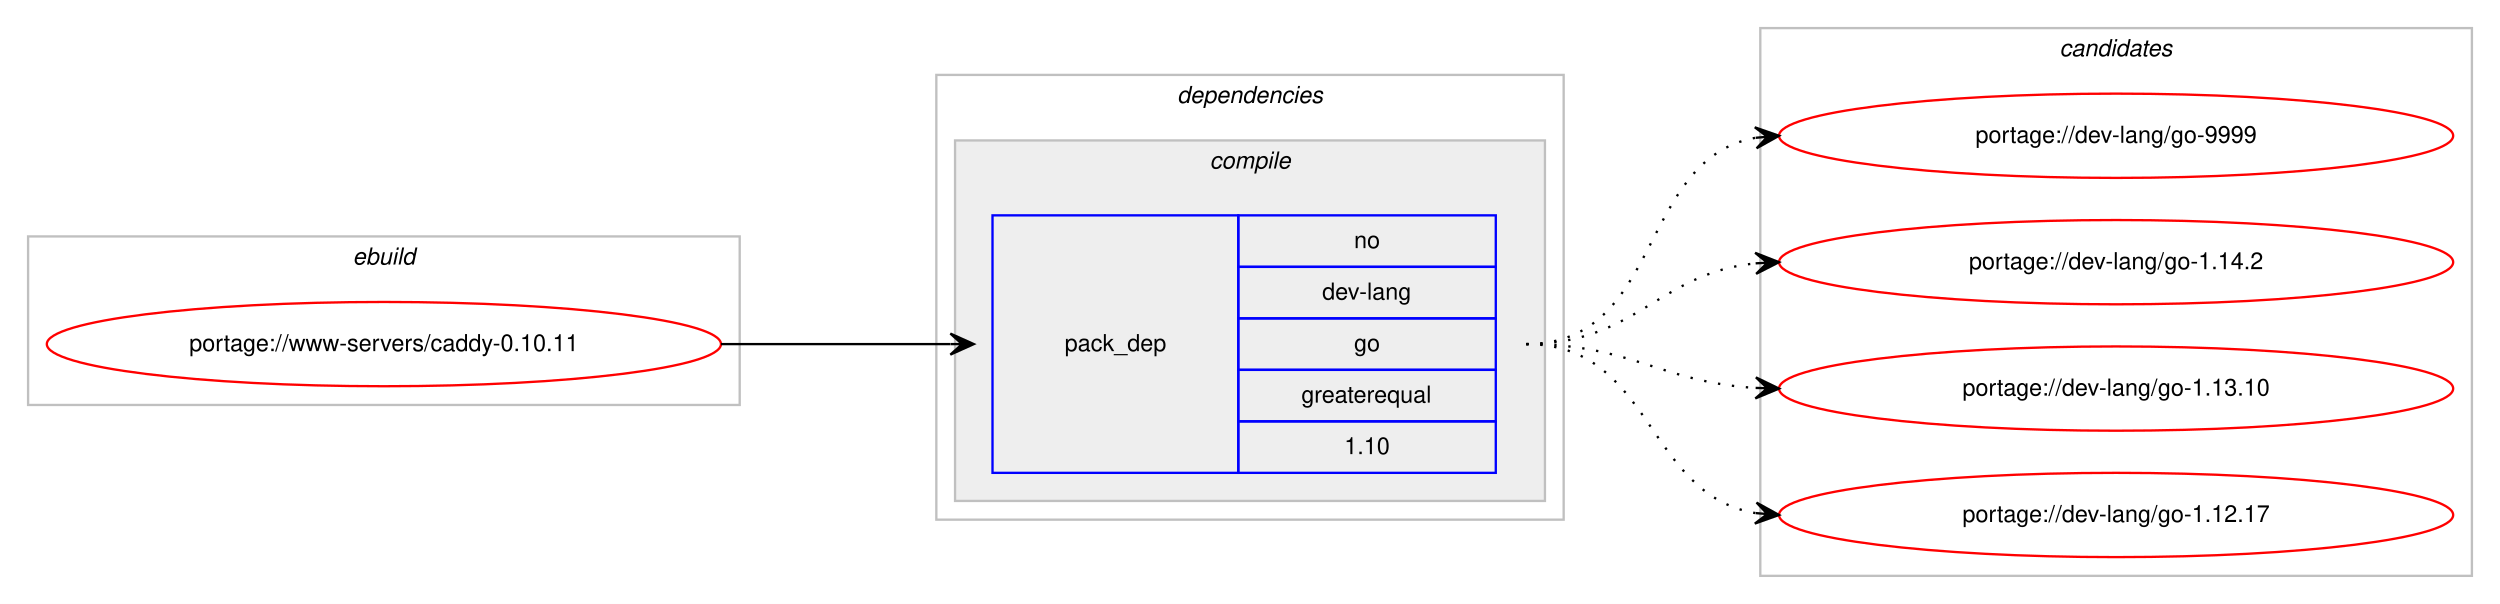
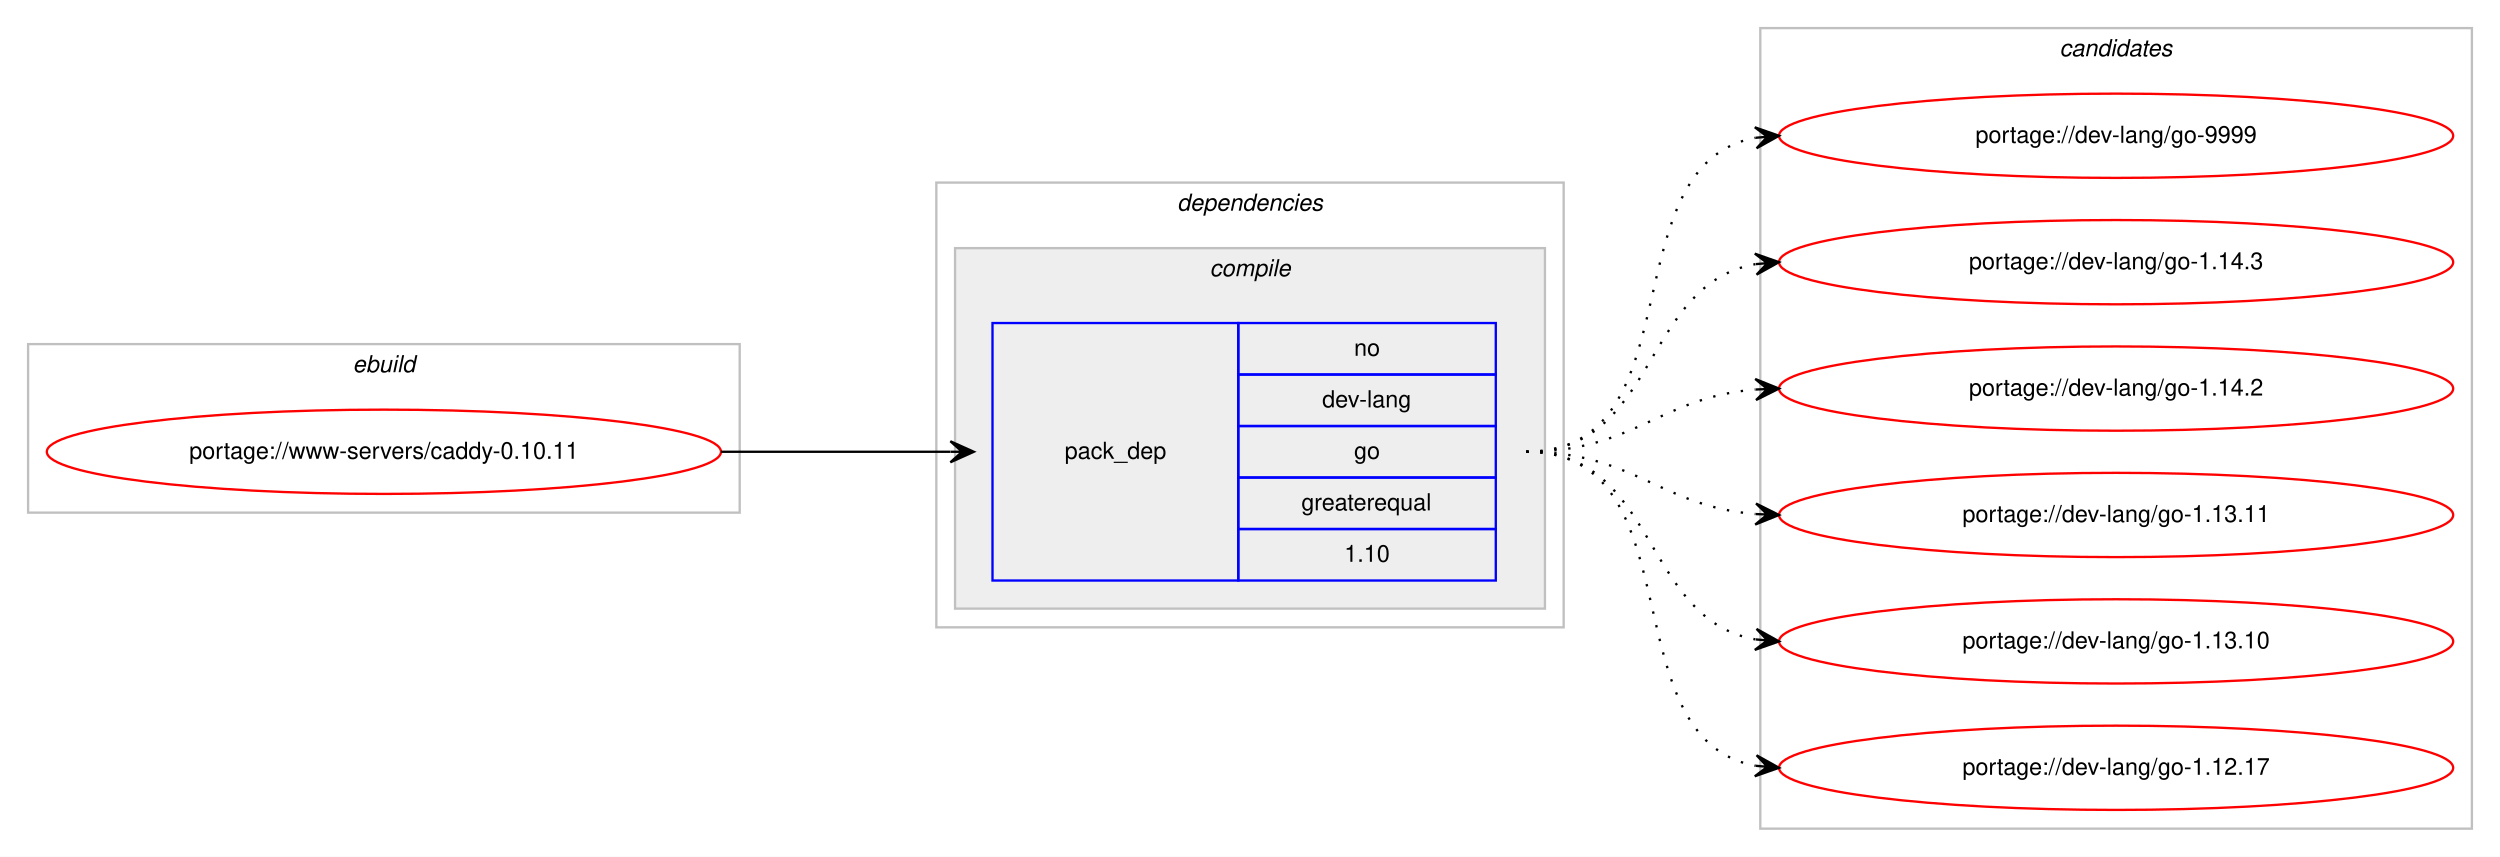
- <svg xmlns="http://www.w3.org/2000/svg" xmlns:xlink="http://www.w3.org/1999/xlink" width="1068pt" height="258pt" viewBox="0.00 0.00 1068.00 258.00">
-   <g id="graph0" class="graph" transform="scale(1 1) rotate(0) translate(4 254)">
-     <polygon fill="#ffffff" stroke="transparent" points="-4,4 -4,-254 1064,-254 1064,4 -4,4" />
+ <svg xmlns="http://www.w3.org/2000/svg" xmlns:xlink="http://www.w3.org/1999/xlink" width="1068pt" height="366pt" viewBox="0.00 0.00 1068.00 366.00">
+   <g id="graph0" class="graph" transform="scale(1 1) rotate(0) translate(4 362)">
+     <polygon fill="#ffffff" stroke="transparent" points="-4,4 -4,-362 1064,-362 1064,4 -4,4" />
    <g id="clust1" class="cluster">
-       <polygon fill="none" stroke="#c0c0c0" points="8,-81 8,-153 312,-153 312,-81 8,-81" />
-       <text text-anchor="start" x="146.663" y="-141" font-family="Helvetica,sans-Serif" font-style="italic" font-size="10.00" fill="#000000">ebuild</text>
+       <polygon fill="none" stroke="#c0c0c0" points="8,-143 8,-215 312,-215 312,-143 8,-143" />
+       <text text-anchor="start" x="146.663" y="-203" font-family="Helvetica,sans-Serif" font-style="italic" font-size="10.00" fill="#000000">ebuild</text>
    </g>
    <g id="clust2" class="cluster">
-       <polygon fill="none" stroke="#c0c0c0" points="396,-32 396,-222 664,-222 664,-32 396,-32" />
-       <text text-anchor="start" x="498.875" y="-210" font-family="Helvetica,sans-Serif" font-style="italic" font-size="10.00" fill="#000000">dependencies</text>
+       <polygon fill="none" stroke="#c0c0c0" points="396,-94 396,-284 664,-284 664,-94 396,-94" />
+       <text text-anchor="start" x="498.875" y="-272" font-family="Helvetica,sans-Serif" font-style="italic" font-size="10.00" fill="#000000">dependencies</text>
    </g>
    <g id="clust3" class="cluster">
-       <polygon fill="#eeeeee" stroke="#c0c0c0" points="404,-40 404,-194 656,-194 656,-40 404,-40" />
-       <text text-anchor="start" x="512.778" y="-182" font-family="Helvetica,sans-Serif" font-style="italic" font-size="10.00" fill="#000000">compile</text>
+       <polygon fill="#eeeeee" stroke="#c0c0c0" points="404,-102 404,-256 656,-256 656,-102 404,-102" />
+       <text text-anchor="start" x="512.778" y="-244" font-family="Helvetica,sans-Serif" font-style="italic" font-size="10.00" fill="#000000">compile</text>
    </g>
    <g id="clust7" class="cluster">
-       <polygon fill="none" stroke="#c0c0c0" points="748,-8 748,-242 1052,-242 1052,-8 748,-8" />
-       <text text-anchor="start" x="875.824" y="-230" font-family="Helvetica,sans-Serif" font-style="italic" font-size="10.00" fill="#000000">candidates</text>
+       <polygon fill="none" stroke="#c0c0c0" points="748,-8 748,-350 1052,-350 1052,-8 748,-8" />
+       <text text-anchor="start" x="875.824" y="-338" font-family="Helvetica,sans-Serif" font-style="italic" font-size="10.00" fill="#000000">candidates</text>
    </g>
    <g id="node1" class="node">
      <g id="a_node1">
        <a xlink:href="../www-servers/caddy-0.10.11.svg" xlink:title="portage://www-servers/caddy-0.10.11">
-           <ellipse fill="none" stroke="#ff0000" cx="160" cy="-107" rx="144" ry="18" />
-           <text text-anchor="middle" x="160" y="-104" font-family="Helvetica,sans-Serif" font-size="10.00" fill="#000000">portage://www-servers/caddy-0.10.11</text>
+           <ellipse fill="none" stroke="#ff0000" cx="160" cy="-169" rx="144" ry="18" />
+           <text text-anchor="middle" x="160" y="-166" font-family="Helvetica,sans-Serif" font-size="10.00" fill="#000000">portage://www-servers/caddy-0.10.11</text>
        </a>
      </g>
    </g>
    <g id="node2" class="node">
-       <polygon fill="none" stroke="#0000ff" points="420,-52 420,-162 525,-162 525,-52 420,-52" />
-       <text text-anchor="start" x="450.823" y="-104" font-family="Helvetica,sans-Serif" font-size="10.00" fill="#000000">pack_dep</text>
-       <polygon fill="none" stroke="#0000ff" points="525,-140 525,-162 635,-162 635,-140 525,-140" />
-       <text text-anchor="start" x="574.441" y="-148" font-family="Helvetica,sans-Serif" font-size="10.00" fill="#000000">no</text>
-       <polygon fill="none" stroke="#0000ff" points="525,-118 525,-140 635,-140 635,-118 525,-118" />
-       <text text-anchor="start" x="560.828" y="-126" font-family="Helvetica,sans-Serif" font-size="10.00" fill="#000000">dev-lang</text>
-       <polygon fill="none" stroke="#0000ff" points="525,-96 525,-118 635,-118 635,-96 525,-96" />
-       <text text-anchor="start" x="574.441" y="-104" font-family="Helvetica,sans-Serif" font-size="10.00" fill="#000000">go</text>
-       <polygon fill="none" stroke="#0000ff" points="525,-74 525,-96 635,-96 635,-74 525,-74" />
-       <text text-anchor="start" x="551.936" y="-82" font-family="Helvetica,sans-Serif" font-size="10.00" fill="#000000">greaterequal</text>
-       <polygon fill="none" stroke="#0000ff" points="525,-52 525,-74 635,-74 635,-52 525,-52" />
-       <text text-anchor="start" x="570.272" y="-60" font-family="Helvetica,sans-Serif" font-size="10.00" fill="#000000">1.10</text>
+       <polygon fill="none" stroke="#0000ff" points="420,-114 420,-224 525,-224 525,-114 420,-114" />
+       <text text-anchor="start" x="450.823" y="-166" font-family="Helvetica,sans-Serif" font-size="10.00" fill="#000000">pack_dep</text>
+       <polygon fill="none" stroke="#0000ff" points="525,-202 525,-224 635,-224 635,-202 525,-202" />
+       <text text-anchor="start" x="574.441" y="-210" font-family="Helvetica,sans-Serif" font-size="10.00" fill="#000000">no</text>
+       <polygon fill="none" stroke="#0000ff" points="525,-180 525,-202 635,-202 635,-180 525,-180" />
+       <text text-anchor="start" x="560.828" y="-188" font-family="Helvetica,sans-Serif" font-size="10.00" fill="#000000">dev-lang</text>
+       <polygon fill="none" stroke="#0000ff" points="525,-158 525,-180 635,-180 635,-158 525,-158" />
+       <text text-anchor="start" x="574.441" y="-166" font-family="Helvetica,sans-Serif" font-size="10.00" fill="#000000">go</text>
+       <polygon fill="none" stroke="#0000ff" points="525,-136 525,-158 635,-158 635,-136 525,-136" />
+       <text text-anchor="start" x="551.936" y="-144" font-family="Helvetica,sans-Serif" font-size="10.00" fill="#000000">greaterequal</text>
+       <polygon fill="none" stroke="#0000ff" points="525,-114 525,-136 635,-136 635,-114 525,-114" />
+       <text text-anchor="start" x="570.272" y="-122" font-family="Helvetica,sans-Serif" font-size="10.00" fill="#000000">1.10</text>
    </g>
    <g id="edge1" class="edge">
-       <path fill="none" stroke="#000000" d="M304,-107C348.438,-107 362.02,-107 401.878,-107" />
-       <polygon fill="#000000" stroke="#000000" points="412,-107 402,-111.5 407,-107 402,-107 402,-107 402,-107 407,-107 402,-102.5 412,-107 412,-107" />
+       <path fill="none" stroke="#000000" d="M304,-169C348.438,-169 362.02,-169 401.878,-169" />
+       <polygon fill="#000000" stroke="#000000" points="412,-169 402,-173.5 407,-169 402,-169 402,-169 402,-169 407,-169 402,-164.5 412,-169 412,-169" />
    </g>
    <g id="node3" class="node">
      <g id="a_node3">
        <a xlink:href="../dev-lang/go-9999.svg" xlink:title="portage://dev-lang/go-9999">
-           <ellipse fill="none" stroke="#ff0000" cx="900" cy="-196" rx="144" ry="18" />
-           <text text-anchor="middle" x="900" y="-193" font-family="Helvetica,sans-Serif" font-size="10.00" fill="#000000">portage://dev-lang/go-9999</text>
+           <ellipse fill="none" stroke="#ff0000" cx="900" cy="-304" rx="144" ry="18" />
+           <text text-anchor="middle" x="900" y="-301" font-family="Helvetica,sans-Serif" font-size="10.00" fill="#000000">portage://dev-lang/go-9999</text>
        </a>
      </g>
    </g>
    <g id="edge2" class="edge">
-       <path fill="none" stroke="#000000" stroke-dasharray="1,5" d="M648,-107C706.554,-107 695.453,-185.876 745.845,-195.119" />
-       <polygon fill="#000000" stroke="#000000" points="756,-196 745.649,-199.619 751.019,-195.568 746.037,-195.136 746.037,-195.136 746.037,-195.136 751.019,-195.568 746.426,-190.653 756,-196 756,-196" />
+       <path fill="none" stroke="#000000" stroke-dasharray="1,5" d="M648,-169C721.236,-169 683.175,-291.64 745.977,-303.138" />
+       <polygon fill="#000000" stroke="#000000" points="756,-304 745.651,-307.626 751.018,-303.572 746.037,-303.143 746.037,-303.143 746.037,-303.143 751.018,-303.572 746.423,-298.659 756,-304 756,-304" />
    </g>
    <g id="node4" class="node">
      <g id="a_node4">
-         <a xlink:href="../dev-lang/go-1.14.2.svg" xlink:title="portage://dev-lang/go-1.14.2">
-           <ellipse fill="none" stroke="#ff0000" cx="900" cy="-142" rx="144" ry="18" />
-           <text text-anchor="middle" x="900" y="-139" font-family="Helvetica,sans-Serif" font-size="10.00" fill="#000000">portage://dev-lang/go-1.14.2</text>
+         <a xlink:href="../dev-lang/go-1.14.3.svg" xlink:title="portage://dev-lang/go-1.14.3">
+           <ellipse fill="none" stroke="#ff0000" cx="900" cy="-250" rx="144" ry="18" />
+           <text text-anchor="middle" x="900" y="-247" font-family="Helvetica,sans-Serif" font-size="10.00" fill="#000000">portage://dev-lang/go-1.14.3</text>
        </a>
      </g>
    </g>
    <g id="edge3" class="edge">
-       <path fill="none" stroke="#000000" stroke-dasharray="1,5" d="M648,-107C694.91,-107 704.332,-137.251 745.97,-141.505" />
-       <polygon fill="#000000" stroke="#000000" points="756,-142 745.79,-146.002 751.006,-141.754 746.012,-141.507 746.012,-141.507 746.012,-141.507 751.006,-141.754 746.234,-137.013 756,-142 756,-142" />
+       <path fill="none" stroke="#000000" stroke-dasharray="1,5" d="M648,-169C704.367,-169 697.189,-240.488 745.861,-249.145" />
+       <polygon fill="#000000" stroke="#000000" points="756,-250 745.657,-253.644 751.018,-249.58 746.035,-249.16 746.035,-249.16 746.035,-249.16 751.018,-249.58 746.413,-244.676 756,-250 756,-250" />
    </g>
    <g id="node5" class="node">
      <g id="a_node5">
+         <a xlink:href="../dev-lang/go-1.14.2.svg" xlink:title="portage://dev-lang/go-1.14.2">
+           <ellipse fill="none" stroke="#ff0000" cx="900" cy="-196" rx="144" ry="18" />
+           <text text-anchor="middle" x="900" y="-193" font-family="Helvetica,sans-Serif" font-size="10.00" fill="#000000">portage://dev-lang/go-1.14.2</text>
+         </a>
+       </g>
+     </g>
+     <g id="edge4" class="edge">
+       <path fill="none" stroke="#000000" stroke-dasharray="1,5" d="M648,-169C693.902,-169 705.004,-192.239 745.876,-195.597" />
+       <polygon fill="#000000" stroke="#000000" points="756,-196 745.829,-200.099 751.004,-195.801 746.008,-195.602 746.008,-195.602 746.008,-195.602 751.004,-195.801 746.187,-191.106 756,-196 756,-196" />
+     </g>
+     <g id="node6" class="node">
+       <g id="a_node6">
+         <a xlink:href="../dev-lang/go-1.13.11.svg" xlink:title="portage://dev-lang/go-1.13.11">
+           <ellipse fill="none" stroke="#ff0000" cx="900" cy="-142" rx="144" ry="18" />
+           <text text-anchor="middle" x="900" y="-139" font-family="Helvetica,sans-Serif" font-size="10.00" fill="#000000">portage://dev-lang/go-1.13.11</text>
+         </a>
+       </g>
+     </g>
+     <g id="edge5" class="edge">
+       <path fill="none" stroke="#000000" stroke-dasharray="1,5" d="M648,-169C693.902,-169 705.004,-145.761 745.876,-142.403" />
+       <polygon fill="#000000" stroke="#000000" points="756,-142 746.187,-146.894 751.004,-142.199 746.008,-142.398 746.008,-142.398 746.008,-142.398 751.004,-142.199 745.829,-137.901 756,-142 756,-142" />
+     </g>
+     <g id="node7" class="node">
+       <g id="a_node7">
        <a xlink:href="../dev-lang/go-1.13.10.svg" xlink:title="portage://dev-lang/go-1.13.10">
          <ellipse fill="none" stroke="#ff0000" cx="900" cy="-88" rx="144" ry="18" />
          <text text-anchor="middle" x="900" y="-85" font-family="Helvetica,sans-Serif" font-size="10.00" fill="#000000">portage://dev-lang/go-1.13.10</text>
        </a>
      </g>
    </g>
-     <g id="edge4" class="edge">
-       <path fill="none" stroke="#000000" stroke-dasharray="1,5" d="M648,-107C693.215,-107 705.542,-90.647 746.004,-88.283" />
-       <polygon fill="#000000" stroke="#000000" points="756,-88 746.132,-92.782 751.002,-88.142 746.004,-88.283 746.004,-88.283 746.004,-88.283 751.002,-88.142 745.876,-83.785 756,-88 756,-88" />
+     <g id="edge6" class="edge">
+       <path fill="none" stroke="#000000" stroke-dasharray="1,5" d="M648,-169C704.367,-169 697.189,-97.512 745.861,-88.855" />
+       <polygon fill="#000000" stroke="#000000" points="756,-88 746.413,-93.324 751.018,-88.42 746.035,-88.84 746.035,-88.84 746.035,-88.84 751.018,-88.42 745.657,-84.356 756,-88 756,-88" />
    </g>
-     <g id="node6" class="node">
-       <g id="a_node6">
+     <g id="node8" class="node">
+       <g id="a_node8">
        <a xlink:href="../dev-lang/go-1.12.17.svg" xlink:title="portage://dev-lang/go-1.12.17">
          <ellipse fill="none" stroke="#ff0000" cx="900" cy="-34" rx="144" ry="18" />
          <text text-anchor="middle" x="900" y="-31" font-family="Helvetica,sans-Serif" font-size="10.00" fill="#000000">portage://dev-lang/go-1.12.17</text>
        </a>
      </g>
    </g>
-     <g id="edge5" class="edge">
-       <path fill="none" stroke="#000000" stroke-dasharray="1,5" d="M648,-107C702.316,-107 698.79,-42.84 745.876,-34.82" />
-       <polygon fill="#000000" stroke="#000000" points="756,-34 746.396,-39.292 751.016,-34.404 746.033,-34.807 746.033,-34.807 746.033,-34.807 751.016,-34.404 745.669,-30.322 756,-34 756,-34" />
+     <g id="edge7" class="edge">
+       <path fill="none" stroke="#000000" stroke-dasharray="1,5" d="M648,-169C721.236,-169 683.175,-46.36 745.977,-34.862" />
+       <polygon fill="#000000" stroke="#000000" points="756,-34 746.423,-39.34 751.018,-34.428 746.037,-34.857 746.037,-34.857 746.037,-34.857 751.018,-34.428 745.651,-30.374 756,-34 756,-34" />
    </g>
  </g>
</svg>
